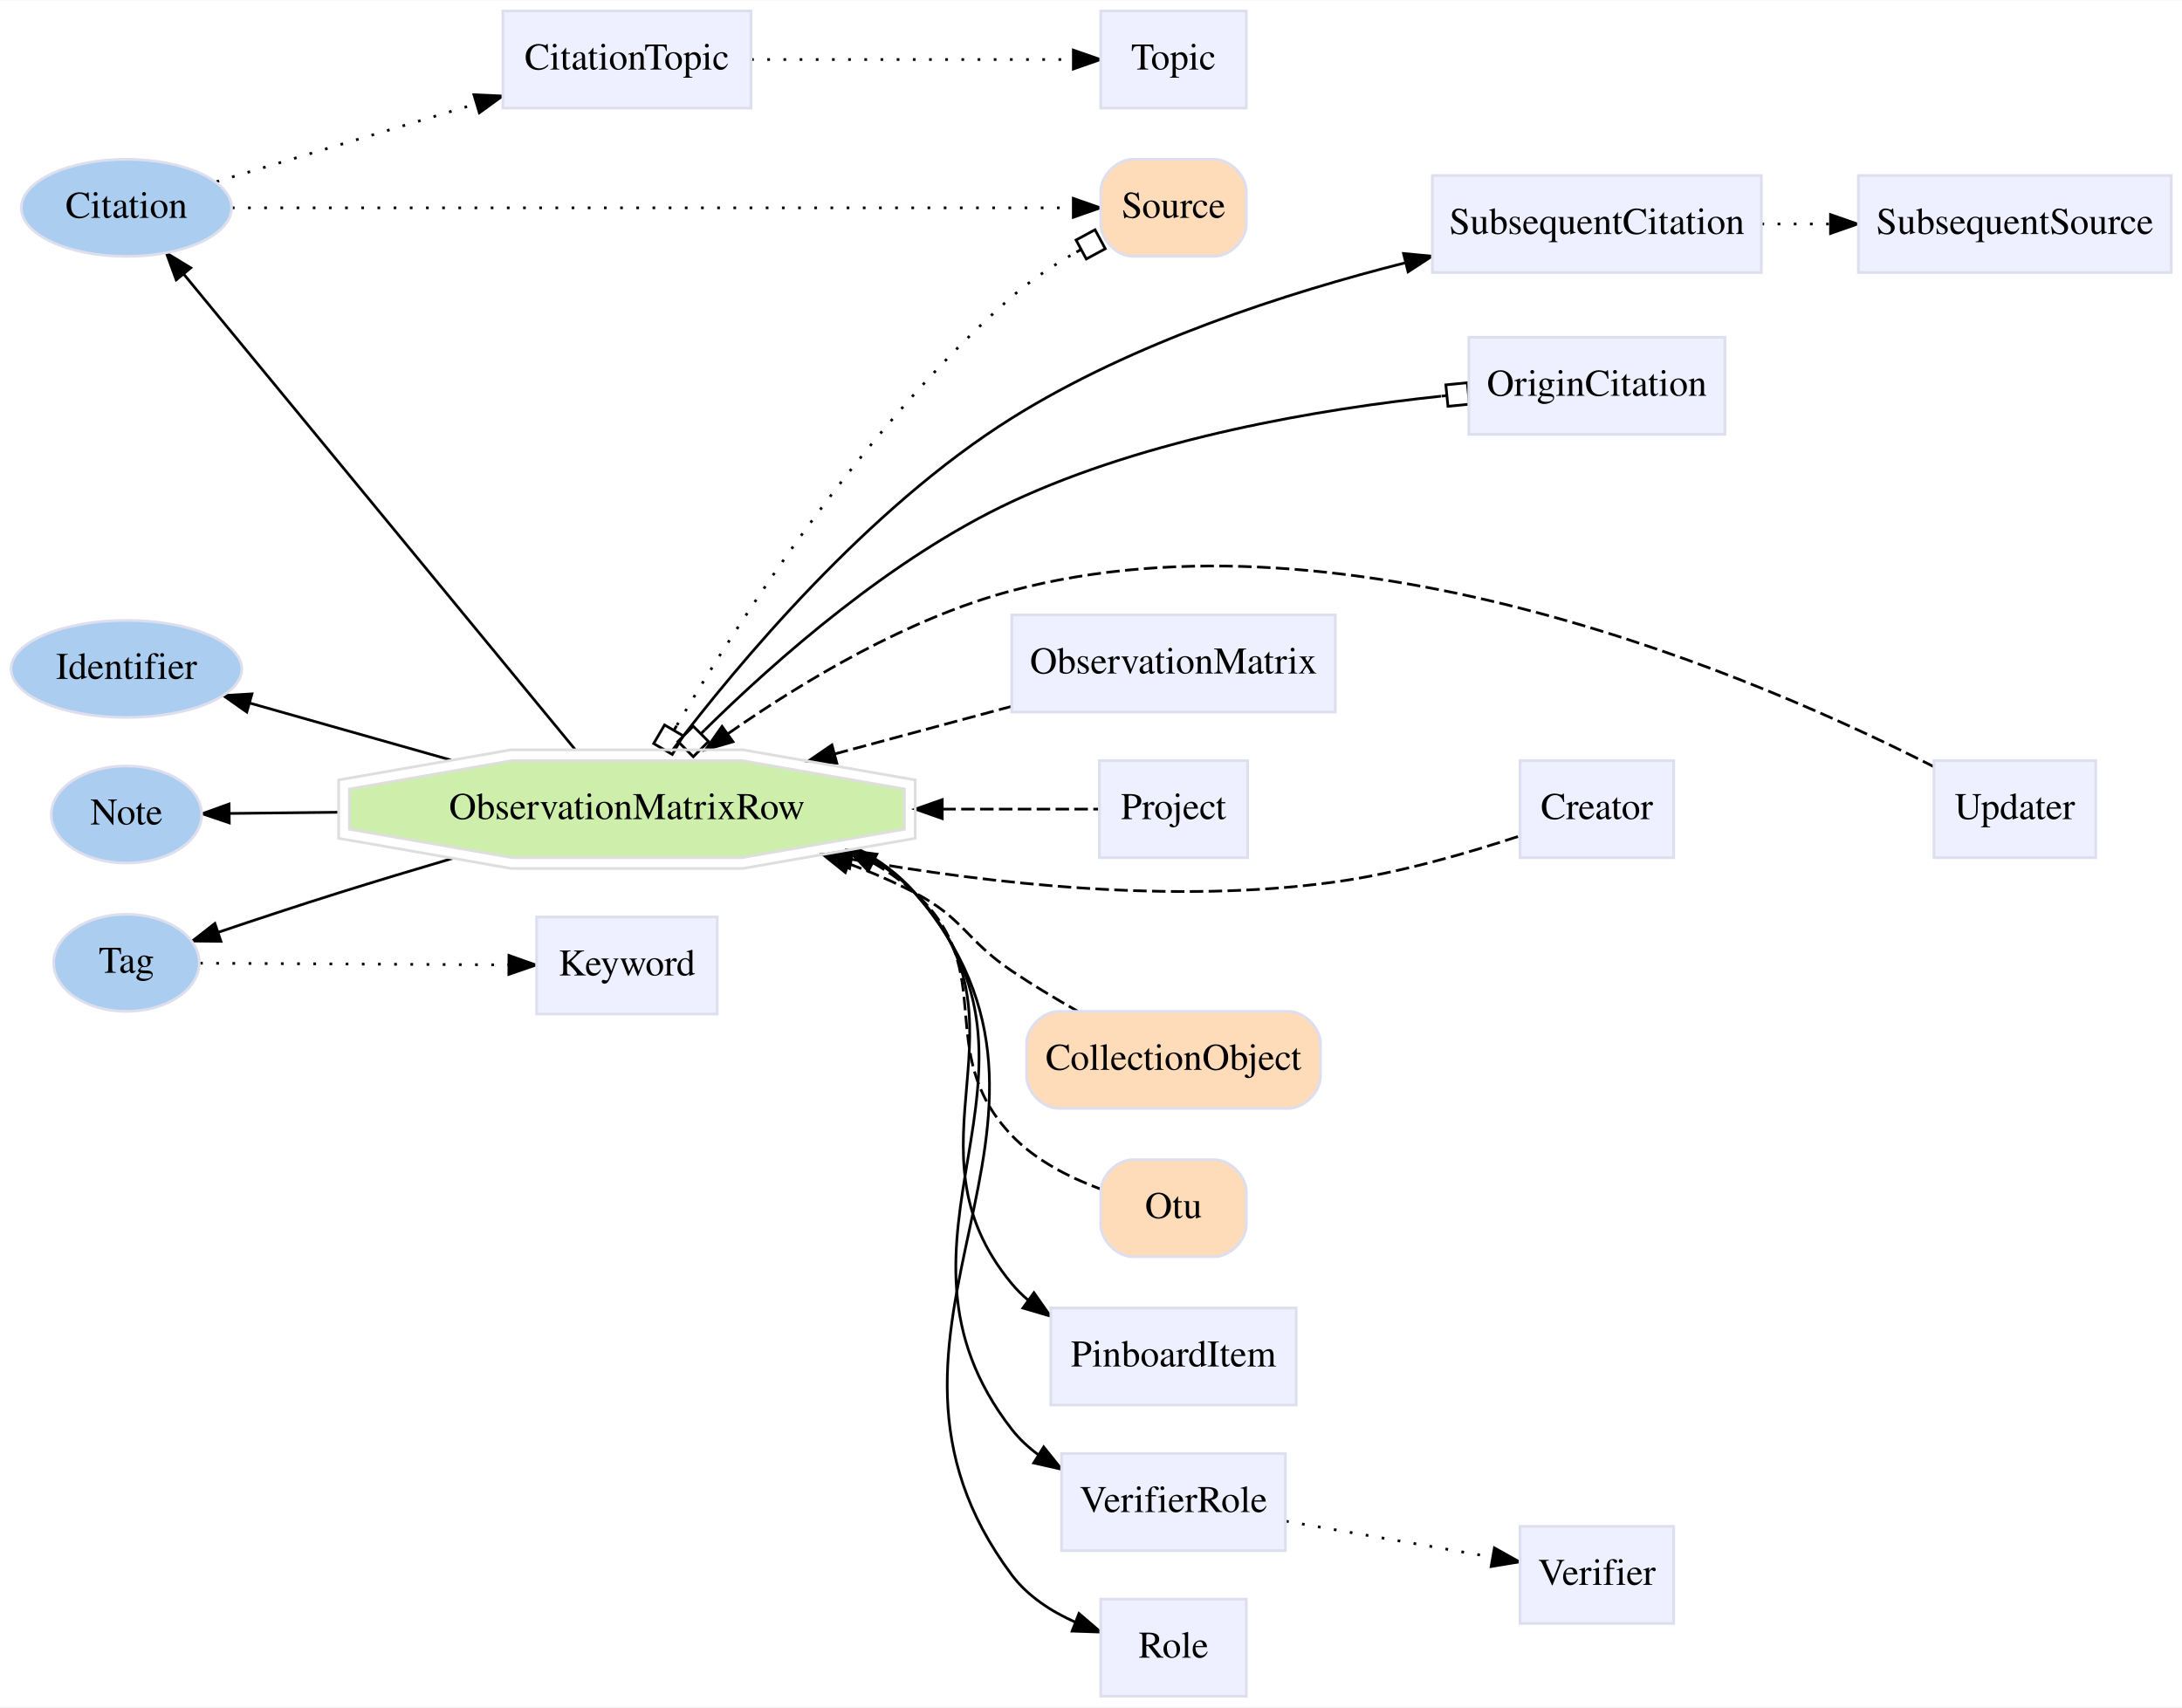
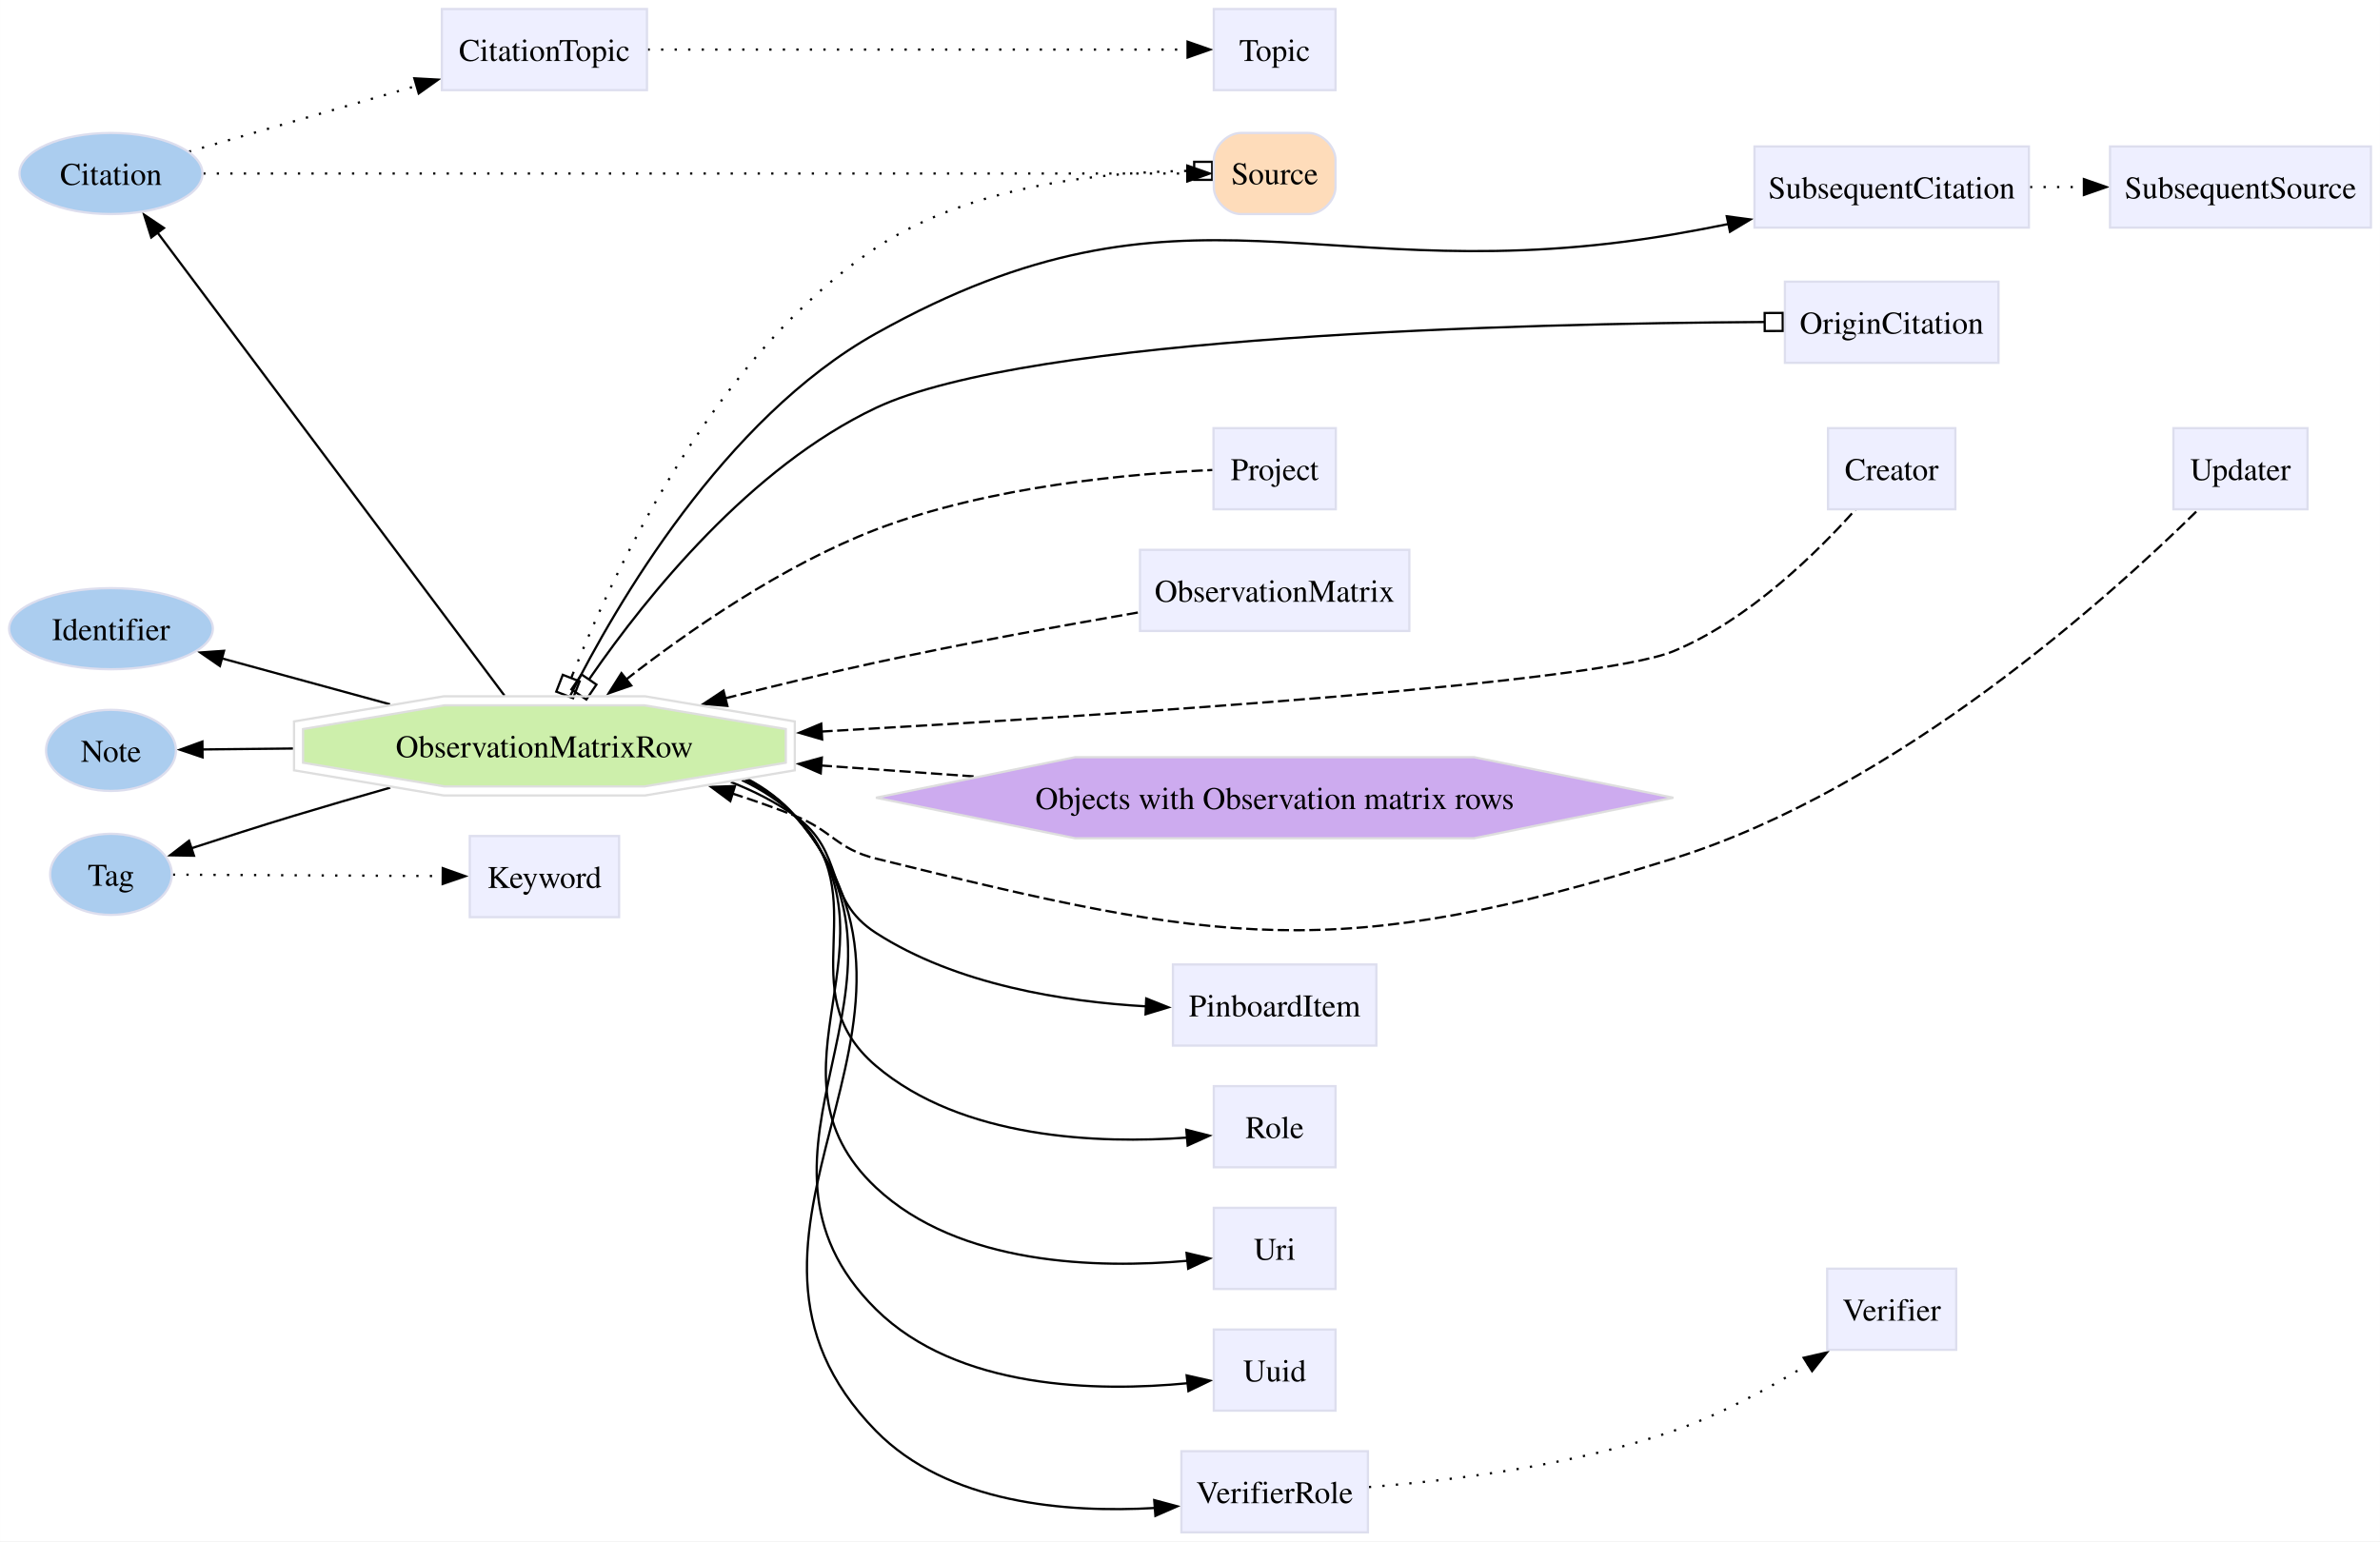
- <svg xmlns="http://www.w3.org/2000/svg" xmlns:xlink="http://www.w3.org/1999/xlink" width="809pt" height="633pt" viewBox="0.00 0.00 809.21 633.00">
-   <g id="graph0" class="graph" transform="scale(1 1) rotate(0) translate(4 629)">
-     <polygon fill="white" stroke="transparent" points="-4,4 -4,-629 805.21,-629 805.21,4 -4,4" />
+ <svg xmlns="http://www.w3.org/2000/svg" xmlns:xlink="http://www.w3.org/1999/xlink" width="1056pt" height="684pt" viewBox="0.00 0.00 1055.93 684.00">
+   <g id="graph0" class="graph" transform="scale(1 1) rotate(0) translate(4 680)">
+     <polygon fill="white" stroke="none" points="-4,4 -4,-680 1051.93,-680 1051.93,4 -4,4" />
    <g id="edge8" class="edge">
-       <path fill="none" stroke="black" stroke-dasharray="1,5" d="M81.99,-552C156.56,-552 320.87,-552 393.94,-552" />
-       <polygon fill="black" stroke="black" points="394.04,-555.5 404.04,-552 394.04,-548.5 394.04,-555.5" />
+       <path fill="none" stroke="black" stroke-dasharray="1,5" d="M86.14,-603C182.9,-603 428.85,-603 523.04,-603" />
+       <polygon fill="black" stroke="black" points="522.76,-606.5 532.76,-603 522.76,-599.5 522.76,-606.5" />
    </g>
    <g id="edge1" class="edge">
-       <path fill="none" stroke="black" stroke-dasharray="1,5" d="M76.3,-561.71C102.87,-569.66 141.07,-581.11 172.42,-590.5" />
-       <polygon fill="black" stroke="black" points="171.76,-593.95 182.34,-593.47 173.76,-587.25 171.76,-593.95" />
+       <path fill="none" stroke="black" stroke-dasharray="1,5" d="M79.8,-612.71C107.79,-620.8 148.24,-632.49 181.04,-641.97" />
+       <polygon fill="black" stroke="black" points="179.81,-645.25 190.38,-644.67 181.75,-638.53 179.81,-645.25" />
    </g>
    <g id="edge4" class="edge">
-       <path fill="none" stroke="black" stroke-dasharray="1,5" d="M70.2,-271.86C100.07,-271.69 149.25,-271.43 184.68,-271.23" />
-       <polygon fill="black" stroke="black" points="184.75,-274.73 194.73,-271.18 184.71,-267.73 184.75,-274.73" />
+       <path fill="none" stroke="black" stroke-dasharray="1,5" d="M72.67,-291.86C103.64,-291.7 155.38,-291.43 192.44,-291.23" />
+       <polygon fill="black" stroke="black" points="192.42,-294.73 202.4,-291.18 192.38,-287.73 192.42,-294.73" />
    </g>
    <g id="edge2" class="edge">
-       <path fill="none" stroke="black" d="M209.28,-351.13C174.78,-393.03 100.17,-483.65 64.16,-527.39" />
-       <polygon fill="black" stroke="black" points="61.35,-525.29 57.7,-535.24 66.75,-529.74 61.35,-525.29" />
+       <path fill="none" stroke="black" d="M219.82,-371.29C184.72,-418.14 103.45,-526.6 65.89,-576.73" />
+       <polygon fill="black" stroke="black" points="63.09,-574.63 59.9,-584.73 68.7,-578.82 63.09,-574.63" />
    </g>
    <g id="edge3" class="edge">
-       <path fill="none" stroke="black" d="M163.31,-347.18C138.71,-354.15 111.19,-361.94 88.77,-368.29" />
-       <polygon fill="black" stroke="black" points="87.53,-365 78.86,-371.1 89.44,-371.74 87.53,-365" />
+       <path fill="none" stroke="black" d="M169.04,-367.44C144.39,-374.17 117.02,-381.65 94.39,-387.84" />
+       <polygon fill="black" stroke="black" points="93.54,-384.44 84.82,-390.45 95.38,-391.19 93.54,-384.44" />
    </g>
    <g id="edge11" class="edge">
-       <path fill="none" stroke="black" d="M163.94,-310.77C150.02,-306.67 135.39,-302.26 121.79,-298 107.01,-293.37 90.75,-287.99 76.92,-283.32" />
-       <polygon fill="black" stroke="black" points="77.94,-279.97 67.34,-280.08 75.69,-286.6 77.94,-279.97" />
+       <path fill="none" stroke="black" d="M169.15,-330.48C155,-326.47 140.2,-322.17 126.42,-318 111.38,-313.45 94.86,-308.14 80.74,-303.52" />
+       <polygon fill="black" stroke="black" points="82.03,-300.26 71.44,-300.45 79.84,-306.91 82.03,-300.26" />
    </g>
    <g id="edge5" class="edge">
-       <path fill="none" stroke="black" d="M121.41,-327.84C106.96,-327.69 92.99,-327.53 80.99,-327.4" />
-       <polygon fill="black" stroke="black" points="81.03,-323.9 70.99,-327.3 80.95,-330.9 81.03,-323.9" />
+       <path fill="none" stroke="black" d="M126.13,-347.84C111.73,-347.69 97.79,-347.54 85.71,-347.42" />
+       <polygon fill="black" stroke="black" points="85.84,-343.92 75.8,-347.31 85.77,-350.92 85.84,-343.92" />
+     </g>
+     <g id="edge23" class="edge">
+       <path fill="none" stroke="black" stroke-dasharray="1,5" d="M250.14,-380.94C269.75,-430.06 314.33,-523.33 384.62,-570 426.74,-597.96 486.38,-603.71 524.25,-604.19" />
+       <polygon fill="none" stroke="black" points="242.78,-373.08 250.24,-370.18 253.14,-377.63 245.68,-380.54 242.78,-373.08" />
+       <polyline fill="none" stroke="black" points="249.41,-379.09 250.14,-380.95" />
+       <polygon fill="none" stroke="black" points="533.82,-600.19 533.82,-608.19 525.82,-608.19 525.82,-600.19 533.82,-600.19" />
+       <polyline fill="none" stroke="black" points="525.82,-604.19 523.82,-604.19" />
+     </g>
+     <g id="edge6" class="edge">
+       <path fill="none" stroke="black" d="M320.26,-332.97C330.32,-329.03 340.06,-324.11 348.62,-318 371.5,-301.67 361,-281.23 384.62,-266 420.32,-242.99 468.12,-235.43 504.88,-233.39" />
+       <polygon fill="black" stroke="black" points="504.55,-236.9 514.39,-232.98 504.25,-229.91 504.55,-236.9" />
+     </g>
+     <g id="edge7" class="edge">
+       <path fill="none" stroke="black" d="M325.13,-333.82C333.76,-329.72 341.82,-324.54 348.62,-318 386.01,-282.05 345.12,-240.6 384.62,-207 422.91,-174.44 483.57,-172.36 522.7,-175.17" />
+       <polygon fill="black" stroke="black" points="522.33,-178.65 532.6,-176.03 522.94,-171.67 522.33,-178.65" />
+     </g>
+     <g id="edge9" class="edge">
+       <path fill="none" stroke="black" d="M249.05,-371.38C269.14,-411.3 317.05,-494.17 384.62,-532 522.89,-609.41 582.25,-549.24 738.43,-576 746.39,-577.36 754.7,-578.95 762.95,-580.61" />
+       <polygon fill="black" stroke="black" points="762.13,-584.02 772.64,-582.62 763.56,-577.17 762.13,-584.02" />
+     </g>
+     <g id="edge13" class="edge">
+       <path fill="none" stroke="black" d="M326.59,-334.07C334.79,-329.91 342.36,-324.65 348.62,-318 400.09,-263.37 329.92,-204.39 384.62,-153 421.54,-118.32 483.31,-116.99 522.96,-120.51" />
+       <polygon fill="black" stroke="black" points="522.44,-123.97 532.75,-121.54 523.17,-117.01 522.44,-123.97" />
+     </g>
+     <g id="edge14" class="edge">
+       <path fill="none" stroke="black" d="M327.47,-334.11C335.4,-329.94 342.67,-324.66 348.62,-318 414.38,-244.47 314.51,-168.38 384.62,-99 420.73,-63.28 482.99,-62.3 522.94,-66.17" />
+       <polygon fill="black" stroke="black" points="522.48,-69.64 532.81,-67.3 523.27,-62.69 522.48,-69.64" />
+     </g>
+     <g id="edge15" class="edge">
+       <path fill="none" stroke="black" d="M327.69,-334.3C335.58,-330.09 342.77,-324.76 348.62,-318 428.74,-225.49 299.01,-132.45 384.62,-45 416.2,-12.75 469.01,-8.51 508.55,-10.82" />
+       <polygon fill="black" stroke="black" points="508.09,-14.3 518.33,-11.56 508.62,-7.32 508.09,-14.3" />
+     </g>
+     <g id="edge17" class="edge">
+       <path fill="none" stroke="black" stroke-dasharray="5,2" d="M360.42,-355.36C497.16,-363.11 704.41,-376.91 738.43,-391 771.64,-404.76 801.87,-434.43 819.16,-453.79" />
+       <polygon fill="black" stroke="black" points="360.75,-351.87 350.57,-354.81 360.35,-358.86 360.75,-351.87" />
+     </g>
+     <g id="edge18" class="edge">
+       <path fill="none" stroke="black" stroke-dasharray="5,2" d="M317.79,-370.12C339.4,-375.59 362.85,-381.27 384.62,-386 423.3,-394.4 467.08,-402.37 501.29,-408.26" />
+       <polygon fill="black" stroke="black" points="318.7,-366.74 308.14,-367.66 316.97,-373.52 318.7,-366.74" />
+     </g>
+     <g id="edge20" class="edge">
+       <path fill="none" stroke="black" stroke-dasharray="5,2" d="M273.51,-378.26C301.71,-400.23 343.34,-429.14 384.62,-445 435.1,-464.39 498.76,-469.89 534,-471.43" />
+       <polygon fill="black" stroke="black" points="276.04,-375.8 266.03,-372.34 271.7,-381.29 276.04,-375.8" />
+     </g>
+     <g id="edge21" class="edge">
+       <path fill="none" stroke="black" stroke-dasharray="5,2" d="M320.75,-327.92C330.24,-324.88 339.71,-321.56 348.62,-318 365.42,-311.29 367.06,-303.35 384.62,-299 537.26,-261.19 588.3,-252.22 738.43,-299 837.87,-329.99 932.68,-415.73 971.1,-453.61" />
+       <polygon fill="black" stroke="black" points="320,-324.49 311.48,-330.79 322.07,-331.18 320,-324.49" />
    </g>
    <g id="edge22" class="edge">
-       <path fill="none" stroke="black" stroke-dasharray="1,5" d="M247.07,-360.17C271.04,-400.64 317.25,-471.68 371.21,-519 378.34,-525.25 386.84,-530.84 395.15,-535.57" />
-       <polygon fill="none" stroke="black" points="238.42,-353.32 245.33,-349.28 249.37,-356.18 242.46,-360.22 238.42,-353.32" />
-       <polyline fill="none" stroke="black" points="245.91,-358.2 246.92,-359.93 " />
-       <polygon fill="none" stroke="black" points="405.9,-536.83 402.1,-543.87 395.06,-540.07 398.86,-533.03 405.9,-536.83" />
-       <polyline fill="none" stroke="black" points="396.96,-536.55 395.2,-535.6 " />
-     </g>
-     <g id="edge15" class="edge">
-       <path fill="none" stroke="black" stroke-dasharray="5,2" d="M310.79,-308.75C319.22,-305.59 327.52,-302.02 335.21,-298 353.42,-288.48 354.19,-280.5 371.21,-269 378.9,-263.81 387.46,-258.68 395.62,-254.07" />
-       <polygon fill="black" stroke="black" points="309.49,-305.5 301.23,-312.13 311.82,-312.09 309.49,-305.5" />
-     </g>
-     <g id="edge18" class="edge">
-       <path fill="none" stroke="black" stroke-dasharray="5,2" d="M319.69,-309.12C325.27,-305.94 330.52,-302.26 335.21,-298 367.09,-269.02 341.5,-239.2 371.21,-208 380.07,-198.7 392.74,-192.33 404.07,-188.12" />
-       <polygon fill="black" stroke="black" points="318.01,-306.05 310.68,-313.7 321.18,-312.29 318.01,-306.05" />
-     </g>
-     <g id="edge6" class="edge">
-       <path fill="none" stroke="black" d="M312.61,-314.11C321.01,-309.97 328.79,-304.69 335.21,-298 381.17,-250.07 328.82,-204.11 371.21,-153 373.07,-150.76 375.15,-148.71 377.39,-146.81" />
-       <polygon fill="black" stroke="black" points="379.44,-149.65 385.53,-140.98 375.36,-143.96 379.44,-149.65" />
-     </g>
-     <g id="edge7" class="edge">
-       <path fill="none" stroke="black" d="M314.07,-314.34C322.04,-310.14 329.33,-304.8 335.21,-298 409.54,-212.12 303.25,-136 371.21,-45 377.12,-37.1 385.88,-31.44 394.87,-27.42" />
-       <polygon fill="black" stroke="black" points="396.14,-30.68 404.2,-23.79 393.61,-24.15 396.14,-30.68" />
-     </g>
-     <g id="edge9" class="edge">
-       <path fill="none" stroke="black" d="M245.56,-351.12C269.53,-382.68 317.66,-440.48 371.21,-474 416.07,-502.08 473.08,-520.48 517.27,-531.65" />
-       <polygon fill="black" stroke="black" points="516.51,-535.07 527.06,-534.06 518.19,-528.27 516.51,-535.07" />
-     </g>
-     <g id="edge13" class="edge">
-       <path fill="none" stroke="black" d="M313.56,-314.25C321.68,-310.07 329.14,-304.76 335.21,-298 395.3,-231.16 316.08,-169.99 371.21,-99 374.01,-95.4 377.39,-92.26 381.11,-89.53" />
-       <polygon fill="black" stroke="black" points="383.06,-92.45 389.69,-84.18 379.36,-86.51 383.06,-92.45" />
+       <path fill="none" stroke="black" d="M258.36,-380C283.11,-415.68 329.02,-472.73 384.62,-499 452.68,-531.16 671.91,-536.45 777.04,-537.09" />
+       <polygon fill="none" stroke="black" points="249.5,-374.08 256.12,-369.59 260.61,-376.2 254,-380.7 249.5,-374.08" />
+       <polyline fill="none" stroke="black" points="257.3,-378.45 258.43,-380.1" />
+       <polygon fill="none" stroke="black" points="786.97,-533.14 786.94,-541.14 778.94,-541.1 778.97,-533.1 786.97,-533.14" />
+       <polyline fill="none" stroke="black" points="778.95,-537.1 776.95,-537.09" />
+     </g>
+     <g id="edge19" class="edge">
+       <path fill="none" stroke="black" stroke-dasharray="5,2" d="M360.13,-340.31C382.51,-338.72 405.97,-337.04 428.63,-335.42" />
+       <polygon fill="black" stroke="black" points="360.12,-336.81 350.4,-341.01 360.62,-343.79 360.12,-336.81" />
+     </g>
+     <g id="edge12" class="edge">
+       <path fill="none" stroke="black" stroke-dasharray="1,5" d="M283.29,-658C347.15,-658 463.25,-658 522.91,-658" />
+       <polygon fill="black" stroke="black" points="522.89,-661.5 532.89,-658 522.89,-654.5 522.89,-661.5" />
+     </g>
+     <g id="edge10" class="edge">
+       <path fill="none" stroke="black" stroke-dasharray="1,5" d="M896.67,-597C904.61,-597 912.78,-597 920.84,-597" />
+       <polygon fill="black" stroke="black" points="920.59,-600.5 930.59,-597 920.59,-593.5 920.59,-600.5" />
    </g>
    <g id="edge16" class="edge">
-       <path fill="none" stroke="black" stroke-dasharray="5,2" d="M311.97,-310.37C363.58,-301.22 431.4,-293.75 491.21,-302 514.71,-305.24 540.55,-312.75 559.5,-319.02" />
-       <polygon fill="black" stroke="black" points="311.07,-306.98 301.87,-312.22 312.33,-313.86 311.07,-306.98" />
-     </g>
-     <g id="edge17" class="edge">
-       <path fill="none" stroke="black" stroke-dasharray="5,2" d="M305.61,-349.48C327.3,-355.31 350.59,-361.58 371.1,-367.1" />
-       <polygon fill="black" stroke="black" points="306.34,-346.05 295.78,-346.83 304.53,-352.81 306.34,-346.05" />
-     </g>
-     <g id="edge19" class="edge">
-       <path fill="none" stroke="black" stroke-dasharray="5,2" d="M345.46,-329C367.16,-329 387.85,-329 403.36,-329" />
-       <polygon fill="black" stroke="black" points="345.44,-325.5 335.44,-329 345.44,-332.5 345.44,-325.5" />
-     </g>
-     <g id="edge20" class="edge">
-       <path fill="none" stroke="black" stroke-dasharray="5,2" d="M266.1,-357.05C293.41,-376.14 332.54,-399.73 371.21,-410 497.37,-443.51 650.31,-376.73 713.14,-344.75" />
-       <polygon fill="black" stroke="black" points="267.83,-353.99 257.66,-351.04 263.77,-359.69 267.83,-353.99" />
-     </g>
-     <g id="edge21" class="edge">
-       <path fill="none" stroke="black" d="M257.36,-358.36C284.06,-384.68 326.76,-422.24 371.21,-443 421.99,-466.72 485.44,-477.37 530.39,-482.15" />
-       <polygon fill="none" stroke="black" points="247.44,-354.09 253.1,-348.43 258.75,-354.09 253.09,-359.75 247.44,-354.09" />
-       <polyline fill="none" stroke="black" points="255.92,-356.92 257.34,-358.34 " />
-       <polygon fill="none" stroke="black" points="540.95,-479.18 540.15,-487.14 532.19,-486.35 532.99,-478.39 540.95,-479.18" />
-       <polyline fill="none" stroke="black" points="532.59,-482.37 530.6,-482.17 " />
-     </g>
-     <g id="edge12" class="edge">
-       <path fill="none" stroke="black" stroke-dasharray="1,5" d="M274.55,-607C310.53,-607 360.3,-607 393.79,-607" />
-       <polygon fill="black" stroke="black" points="394.06,-610.5 404.06,-607 394.06,-603.5 394.06,-610.5" />
-     </g>
-     <g id="edge10" class="edge">
-       <path fill="none" stroke="black" stroke-dasharray="1,5" d="M649.24,-546C657.58,-546 666.18,-546 674.64,-546" />
-       <polygon fill="black" stroke="black" points="674.86,-549.5 684.86,-546 674.86,-542.5 674.86,-549.5" />
-     </g>
-     <g id="edge14" class="edge">
-       <path fill="none" stroke="black" stroke-dasharray="1,5" d="M472.94,-64.91C496.58,-60.79 526.17,-55.63 549.32,-51.6" />
-       <polygon fill="black" stroke="black" points="550.21,-55 559.46,-49.83 549,-48.1 550.21,-55" />
+       <path fill="none" stroke="black" stroke-dasharray="1,5" d="M603.34,-20.1C639.64,-22.94 693.75,-29.56 738.43,-45 759.26,-52.2 780.78,-63.87 798.15,-74.53" />
+       <polygon fill="black" stroke="black" points="796.25,-77.47 806.57,-79.84 799.98,-71.55 796.25,-77.47" />
    </g>
    <g id="node1" class="node">
      <g id="a_node1">
        <a xlink:href="/develop/Data/models.html#citation" xlink:title="Citation" target="_top">
-           <ellipse fill="#abcdef" stroke="#dddeee" cx="42.9" cy="-552" rx="38.99" ry="18" />
-           <text text-anchor="middle" x="42.9" y="-548.3" font-family="Times,serif" font-size="14.00">Citation</text>
+           <ellipse fill="#abcdef" stroke="#dddeee" cx="45.21" cy="-603" rx="40.6" ry="18" />
+           <text text-anchor="middle" x="45.21" y="-597.95" font-family="Times,serif" font-size="14.00">Citation</text>
        </a>
      </g>
    </g>
    <g id="node2" class="node">
      <g id="a_node2">
        <a xlink:href="/develop/Data/models.html#identifier" xlink:title="Identifier" target="_top">
-           <ellipse fill="#abcdef" stroke="#dddeee" cx="42.9" cy="-381" rx="42.79" ry="18" />
-           <text text-anchor="middle" x="42.9" y="-377.3" font-family="Times,serif" font-size="14.00">Identifier</text>
+           <ellipse fill="#abcdef" stroke="#dddeee" cx="45.21" cy="-401" rx="45.21" ry="18" />
+           <text text-anchor="middle" x="45.21" y="-395.95" font-family="Times,serif" font-size="14.00">Identifier</text>
        </a>
      </g>
    </g>
    <g id="node3" class="node">
      <g id="a_node3">
        <a xlink:href="/develop/Data/models.html#tag" xlink:title="Tag" target="_top">
-           <ellipse fill="#abcdef" stroke="#dddeee" cx="42.9" cy="-272" rx="27" ry="18" />
-           <text text-anchor="middle" x="42.9" y="-268.3" font-family="Times,serif" font-size="14.00">Tag</text>
+           <ellipse fill="#abcdef" stroke="#dddeee" cx="45.21" cy="-292" rx="27" ry="18" />
+           <text text-anchor="middle" x="45.21" y="-286.95" font-family="Times,serif" font-size="14.00">Tag</text>
        </a>
      </g>
    </g>
    <g id="node4" class="node">
      <g id="a_node4">
        <a xlink:href="/develop/Data/models.html#note" xlink:title="Note" target="_top">
-           <ellipse fill="#abcdef" stroke="#dddeee" cx="42.9" cy="-327" rx="27.9" ry="18" />
-           <text text-anchor="middle" x="42.9" y="-323.3" font-family="Times,serif" font-size="14.00">Note</text>
+           <ellipse fill="#abcdef" stroke="#dddeee" cx="45.21" cy="-347" rx="28.83" ry="18" />
+           <text text-anchor="middle" x="45.21" y="-341.95" font-family="Times,serif" font-size="14.00">Note</text>
        </a>
      </g>
    </g>
    <g id="node5" class="node">
      <g id="a_node5">
        <a xlink:href="/develop/Data/models.html#source" xlink:title="Source" target="_top">
-           <path fill="#fedcba" stroke="#dddeee" d="M416.21,-534C416.21,-534 446.21,-534 446.21,-534 452.21,-534 458.21,-540 458.21,-546 458.21,-546 458.21,-558 458.21,-558 458.21,-564 452.21,-570 446.21,-570 446.21,-570 416.21,-570 416.21,-570 410.21,-570 404.21,-564 404.21,-558 404.21,-558 404.21,-546 404.21,-546 404.21,-540 410.21,-534 416.21,-534" />
-           <text text-anchor="middle" x="431.21" y="-548.3" font-family="Times,serif" font-size="14.00">Source</text>
+           <path fill="#fedcba" stroke="#dddeee" d="M546.53,-585C546.53,-585 576.53,-585 576.53,-585 582.53,-585 588.53,-591 588.53,-597 588.53,-597 588.53,-609 588.53,-609 588.53,-615 582.53,-621 576.53,-621 576.53,-621 546.53,-621 546.53,-621 540.53,-621 534.53,-615 534.53,-609 534.53,-609 534.53,-597 534.53,-597 534.53,-591 540.53,-585 546.53,-585" />
+           <text text-anchor="middle" x="561.53" y="-598.2" font-family="Times,serif" font-size="14.00">Source</text>
        </a>
      </g>
    </g>
    <g id="node6" class="node">
      <g id="a_node6">
-         <a xlink:href="/develop/Data/models.html#collection-object" xlink:title="CollectionObject" target="_top">
-           <path fill="#fedcba" stroke="#dddeee" d="M388.71,-218C388.71,-218 473.71,-218 473.71,-218 479.71,-218 485.71,-224 485.71,-230 485.71,-230 485.71,-242 485.71,-242 485.71,-248 479.71,-254 473.71,-254 473.71,-254 388.71,-254 388.71,-254 382.71,-254 376.71,-248 376.71,-242 376.71,-242 376.71,-230 376.71,-230 376.71,-224 382.71,-218 388.71,-218" />
-           <text text-anchor="middle" x="431.21" y="-232.3" font-family="Times,serif" font-size="14.00">CollectionObject</text>
+         <a xlink:href="/develop/Data/models.html#observation-matrix-row" xlink:title="ObservationMatrixRow" target="_top">
+           <polygon fill="#cdefab" stroke="#dedede" points="344.62,-341.54 344.62,-356.46 281.88,-367 193.16,-367 130.42,-356.46 130.42,-341.54 193.16,-331 281.88,-331 344.62,-341.54" />
+           <polygon fill="none" stroke="#dedede" points="348.62,-338.16 348.62,-359.84 282.22,-371 192.82,-371 126.42,-359.84 126.42,-338.16 192.82,-327 282.22,-327 348.62,-338.16" />
+           <text text-anchor="middle" x="237.52" y="-343.95" font-family="Times,serif" font-size="14.00">ObservationMatrixRow</text>
        </a>
      </g>
    </g>
    <g id="node7" class="node">
      <g id="a_node7">
-         <a xlink:href="/develop/Data/models.html#otu" xlink:title="Otu" target="_top">
-           <path fill="#fedcba" stroke="#dddeee" d="M416.21,-163C416.21,-163 446.21,-163 446.21,-163 452.21,-163 458.21,-169 458.21,-175 458.21,-175 458.21,-187 458.21,-187 458.21,-193 452.21,-199 446.21,-199 446.21,-199 416.21,-199 416.21,-199 410.21,-199 404.21,-193 404.21,-187 404.21,-187 404.21,-175 404.21,-175 404.21,-169 410.21,-163 416.21,-163" />
-           <text text-anchor="middle" x="431.21" y="-177.3" font-family="Times,serif" font-size="14.00">Otu</text>
+         <a xlink:href="/develop/Data/models.html#citation-topic" xlink:title="CitationTopic" target="_top">
+           <polygon fill="#eeefff" stroke="#dddeee" points="283.02,-676 192.02,-676 192.02,-640 283.02,-640 283.02,-676" />
+           <text text-anchor="middle" x="237.52" y="-652.95" font-family="Times,serif" font-size="14.00">CitationTopic</text>
        </a>
      </g>
    </g>
    <g id="node8" class="node">
      <g id="a_node8">
-         <a xlink:href="/develop/Data/models.html#observation-matrix-row" xlink:title="ObservationMatrixRow" target="_top">
-           <polygon fill="#cdefab" stroke="#dedede" points="331.41,-321.54 331.41,-336.46 271.13,-347 185.87,-347 125.59,-336.46 125.59,-321.54 185.87,-311 271.13,-311 331.41,-321.54" />
-           <polygon fill="none" stroke="#dedede" points="335.42,-318.18 335.42,-339.82 271.48,-351 185.53,-351 121.58,-339.82 121.58,-318.18 185.53,-307 271.48,-307 335.42,-318.18" />
-           <text text-anchor="middle" x="228.5" y="-325.3" font-family="Times,serif" font-size="14.00">ObservationMatrixRow</text>
+         <a xlink:href="/develop/Data/models.html#keyword" xlink:title="Keyword" target="_top">
+           <polygon fill="#eeefff" stroke="#dddeee" points="270.65,-309 204.4,-309 204.4,-273 270.65,-273 270.65,-309" />
+           <text text-anchor="middle" x="237.52" y="-285.95" font-family="Times,serif" font-size="14.00">Keyword</text>
        </a>
      </g>
    </g>
    <g id="node9" class="node">
      <g id="a_node9">
-         <a xlink:href="/develop/Data/models.html#citation-topic" xlink:title="CitationTopic" target="_top">
-           <polygon fill="#eeefff" stroke="#dddeee" points="274.5,-625 182.5,-625 182.5,-589 274.5,-589 274.5,-625" />
-           <text text-anchor="middle" x="228.5" y="-603.3" font-family="Times,serif" font-size="14.00">CitationTopic</text>
+         <a xlink:href="/develop/Data/models.html#pinboard-item" xlink:title="PinboardItem" target="_top">
+           <polygon fill="#eeefff" stroke="#dddeee" points="606.65,-252 516.4,-252 516.4,-216 606.65,-216 606.65,-252" />
+           <text text-anchor="middle" x="561.53" y="-228.95" font-family="Times,serif" font-size="14.00">PinboardItem</text>
        </a>
      </g>
    </g>
    <g id="node10" class="node">
      <g id="a_node10">
-         <a xlink:href="/develop/Data/models.html#keyword" xlink:title="Keyword" target="_top">
-           <polygon fill="#eeefff" stroke="#dddeee" points="262,-289 195,-289 195,-253 262,-253 262,-289" />
-           <text text-anchor="middle" x="228.5" y="-267.3" font-family="Times,serif" font-size="14.00">Keyword</text>
+         <a xlink:href="/develop/Data/models.html#role" xlink:title="Role" target="_top">
+           <polygon fill="#eeefff" stroke="#dddeee" points="588.53,-198 534.53,-198 534.53,-162 588.53,-162 588.53,-198" />
+           <text text-anchor="middle" x="561.53" y="-174.95" font-family="Times,serif" font-size="14.00">Role</text>
        </a>
      </g>
    </g>
    <g id="node11" class="node">
      <g id="a_node11">
-         <a xlink:href="/develop/Data/models.html#pinboard-item" xlink:title="PinboardItem" target="_top">
-           <polygon fill="#eeefff" stroke="#dddeee" points="476.71,-144 385.71,-144 385.71,-108 476.71,-108 476.71,-144" />
-           <text text-anchor="middle" x="431.21" y="-122.3" font-family="Times,serif" font-size="14.00">PinboardItem</text>
+         <a xlink:href="/develop/Data/models.html#subsequent-citation" xlink:title="SubsequentCitation" target="_top">
+           <polygon fill="#eeefff" stroke="#dddeee" points="896.18,-615 774.43,-615 774.43,-579 896.18,-579 896.18,-615" />
+           <text text-anchor="middle" x="835.3" y="-591.95" font-family="Times,serif" font-size="14.00">SubsequentCitation</text>
        </a>
      </g>
    </g>
    <g id="node12" class="node">
      <g id="a_node12">
-         <a xlink:href="/develop/Data/models.html#role" xlink:title="Role" target="_top">
-           <polygon fill="#eeefff" stroke="#dddeee" points="458.21,-36 404.21,-36 404.21,0 458.21,0 458.21,-36" />
-           <text text-anchor="middle" x="431.21" y="-14.3" font-family="Times,serif" font-size="14.00">Role</text>
+         <a xlink:href="/develop/Data/models.html#subsequent-source" xlink:title="SubsequentSource" target="_top">
+           <polygon fill="#eeefff" stroke="#dddeee" points="1047.93,-615 932.18,-615 932.18,-579 1047.93,-579 1047.93,-615" />
+           <text text-anchor="middle" x="990.05" y="-591.95" font-family="Times,serif" font-size="14.00">SubsequentSource</text>
        </a>
      </g>
    </g>
    <g id="node13" class="node">
      <g id="a_node13">
-         <a xlink:href="/develop/Data/models.html#subsequent-citation" xlink:title="SubsequentCitation" target="_top">
-           <polygon fill="#eeefff" stroke="#dddeee" points="649.21,-564 527.21,-564 527.21,-528 649.21,-528 649.21,-564" />
-           <text text-anchor="middle" x="588.21" y="-542.3" font-family="Times,serif" font-size="14.00">SubsequentCitation</text>
+         <a xlink:href="/develop/Data/models.html#topic" xlink:title="Topic" target="_top">
+           <polygon fill="#eeefff" stroke="#dddeee" points="588.53,-676 534.53,-676 534.53,-640 588.53,-640 588.53,-676" />
+           <text text-anchor="middle" x="561.53" y="-652.95" font-family="Times,serif" font-size="14.00">Topic</text>
        </a>
      </g>
    </g>
    <g id="node14" class="node">
      <g id="a_node14">
-         <a xlink:href="/develop/Data/models.html#subsequent-source" xlink:title="SubsequentSource" target="_top">
-           <polygon fill="#eeefff" stroke="#dddeee" points="801.21,-564 685.21,-564 685.21,-528 801.21,-528 801.21,-564" />
-           <text text-anchor="middle" x="743.21" y="-542.3" font-family="Times,serif" font-size="14.00">SubsequentSource</text>
+         <a xlink:href="/develop/Data/models.html#uri" xlink:title="Uri" target="_top">
+           <polygon fill="#eeefff" stroke="#dddeee" points="588.53,-144 534.53,-144 534.53,-108 588.53,-108 588.53,-144" />
+           <text text-anchor="middle" x="561.53" y="-120.95" font-family="Times,serif" font-size="14.00">Uri</text>
        </a>
      </g>
    </g>
    <g id="node15" class="node">
      <g id="a_node15">
-         <a xlink:href="/develop/Data/models.html#topic" xlink:title="Topic" target="_top">
-           <polygon fill="#eeefff" stroke="#dddeee" points="458.21,-625 404.21,-625 404.21,-589 458.21,-589 458.21,-625" />
-           <text text-anchor="middle" x="431.21" y="-603.3" font-family="Times,serif" font-size="14.00">Topic</text>
+         <a xlink:href="/develop/Data/models.html#uuid" xlink:title="Uuid" target="_top">
+           <polygon fill="#eeefff" stroke="#dddeee" points="588.53,-90 534.53,-90 534.53,-54 588.53,-54 588.53,-90" />
+           <text text-anchor="middle" x="561.53" y="-66.95" font-family="Times,serif" font-size="14.00">Uuid</text>
        </a>
      </g>
    </g>
    <g id="node16" class="node">
      <g id="a_node16">
        <a xlink:href="/develop/Data/models.html#verifier-role" xlink:title="VerifierRole" target="_top">
-           <polygon fill="#eeefff" stroke="#dddeee" points="472.71,-90 389.71,-90 389.71,-54 472.71,-54 472.71,-90" />
-           <text text-anchor="middle" x="431.21" y="-68.3" font-family="Times,serif" font-size="14.00">VerifierRole</text>
+           <polygon fill="#eeefff" stroke="#dddeee" points="602.9,-36 520.15,-36 520.15,0 602.9,0 602.9,-36" />
+           <text text-anchor="middle" x="561.53" y="-12.95" font-family="Times,serif" font-size="14.00">VerifierRole</text>
        </a>
      </g>
    </g>
    <g id="node17" class="node">
      <g id="a_node17">
        <a xlink:href="/develop/Data/models.html#verifier" xlink:title="Verifier" target="_top">
-           <polygon fill="#eeefff" stroke="#dddeee" points="616.71,-63 559.71,-63 559.71,-27 616.71,-27 616.71,-63" />
-           <text text-anchor="middle" x="588.21" y="-41.3" font-family="Times,serif" font-size="14.00">Verifier</text>
+           <polygon fill="#eeefff" stroke="#dddeee" points="863.93,-117 806.68,-117 806.68,-81 863.93,-81 863.93,-117" />
+           <text text-anchor="middle" x="835.3" y="-93.95" font-family="Times,serif" font-size="14.00">Verifier</text>
        </a>
      </g>
    </g>
    <g id="node18" class="node">
      <g id="a_node18">
        <a xlink:href="/develop/Data/models.html#creator" xlink:title="Creator" target="_top">
-           <polygon fill="#eeefff" stroke="#dddeee" points="616.71,-347 559.71,-347 559.71,-311 616.71,-311 616.71,-347" />
-           <text text-anchor="middle" x="588.21" y="-325.3" font-family="Times,serif" font-size="14.00">Creator</text>
+           <polygon fill="#eeefff" stroke="#dddeee" points="863.55,-490 807.05,-490 807.05,-454 863.55,-454 863.55,-490" />
+           <text text-anchor="middle" x="835.3" y="-466.95" font-family="Times,serif" font-size="14.00">Creator</text>
        </a>
      </g>
    </g>
    <g id="node19" class="node">
      <g id="a_node19">
        <a xlink:href="/develop/Data/models.html#observation-matrix" xlink:title="ObservationMatrix" target="_top">
-           <polygon fill="#eeefff" stroke="#dddeee" points="491.21,-401 371.21,-401 371.21,-365 491.21,-365 491.21,-401" />
-           <text text-anchor="middle" x="431.21" y="-379.3" font-family="Times,serif" font-size="14.00">ObservationMatrix</text>
+           <polygon fill="#eeefff" stroke="#dddeee" points="621.28,-436 501.78,-436 501.78,-400 621.28,-400 621.28,-436" />
+           <text text-anchor="middle" x="561.53" y="-412.95" font-family="Times,serif" font-size="14.00">ObservationMatrix</text>
        </a>
      </g>
    </g>
    <g id="node20" class="node">
      <g id="a_node20">
        <a xlink:href="/develop/Data/models.html#project" xlink:title="Project" target="_top">
-           <polygon fill="#eeefff" stroke="#dddeee" points="458.71,-347 403.71,-347 403.71,-311 458.71,-311 458.71,-347" />
-           <text text-anchor="middle" x="431.21" y="-325.3" font-family="Times,serif" font-size="14.00">Project</text>
+           <polygon fill="#eeefff" stroke="#dddeee" points="588.65,-490 534.4,-490 534.4,-454 588.65,-454 588.65,-490" />
+           <text text-anchor="middle" x="561.53" y="-466.95" font-family="Times,serif" font-size="14.00">Project</text>
        </a>
      </g>
    </g>
    <g id="node21" class="node">
      <g id="a_node21">
        <a xlink:href="/develop/Data/models.html#updater" xlink:title="Updater" target="_top">
-           <polygon fill="#eeefff" stroke="#dddeee" points="773.21,-347 713.21,-347 713.21,-311 773.21,-311 773.21,-347" />
-           <text text-anchor="middle" x="743.21" y="-325.3" font-family="Times,serif" font-size="14.00">Updater</text>
+           <polygon fill="#eeefff" stroke="#dddeee" points="1019.8,-490 960.3,-490 960.3,-454 1019.8,-454 1019.8,-490" />
+           <text text-anchor="middle" x="990.05" y="-466.95" font-family="Times,serif" font-size="14.00">Updater</text>
        </a>
      </g>
    </g>
    <g id="node22" class="node">
      <g id="a_node22">
        <a xlink:href="/develop/Data/models.html#origin-citation" xlink:title="OriginCitation" target="_top">
-           <polygon fill="#eeefff" stroke="#dddeee" points="635.71,-504 540.71,-504 540.71,-468 635.71,-468 635.71,-504" />
-           <text text-anchor="middle" x="588.21" y="-482.3" font-family="Times,serif" font-size="14.00">OriginCitation</text>
+           <polygon fill="#eeefff" stroke="#dddeee" points="882.68,-555 787.93,-555 787.93,-519 882.68,-519 882.68,-555" />
+           <text text-anchor="middle" x="835.3" y="-531.95" font-family="Times,serif" font-size="14.00">OriginCitation</text>
+         </a>
+       </g>
+     </g>
+     <g id="node23" class="node">
+       <g id="a_node23">
+         <a xlink:href="/develop/Data/models.html#objects with observation matrix row" xlink:title="Objects with Observation matrix rows" target="_top">
+           <polygon fill="#cdabef" stroke="#dedede" points="738.43,-326 649.98,-344 473.07,-344 384.62,-326 473.07,-308 649.98,-308 738.43,-326" />
+           <text text-anchor="middle" x="561.53" y="-320.95" font-family="Times,serif" font-size="14.00">Objects with Observation matrix rows</text>
        </a>
      </g>
    </g>
  </g>
</svg>
